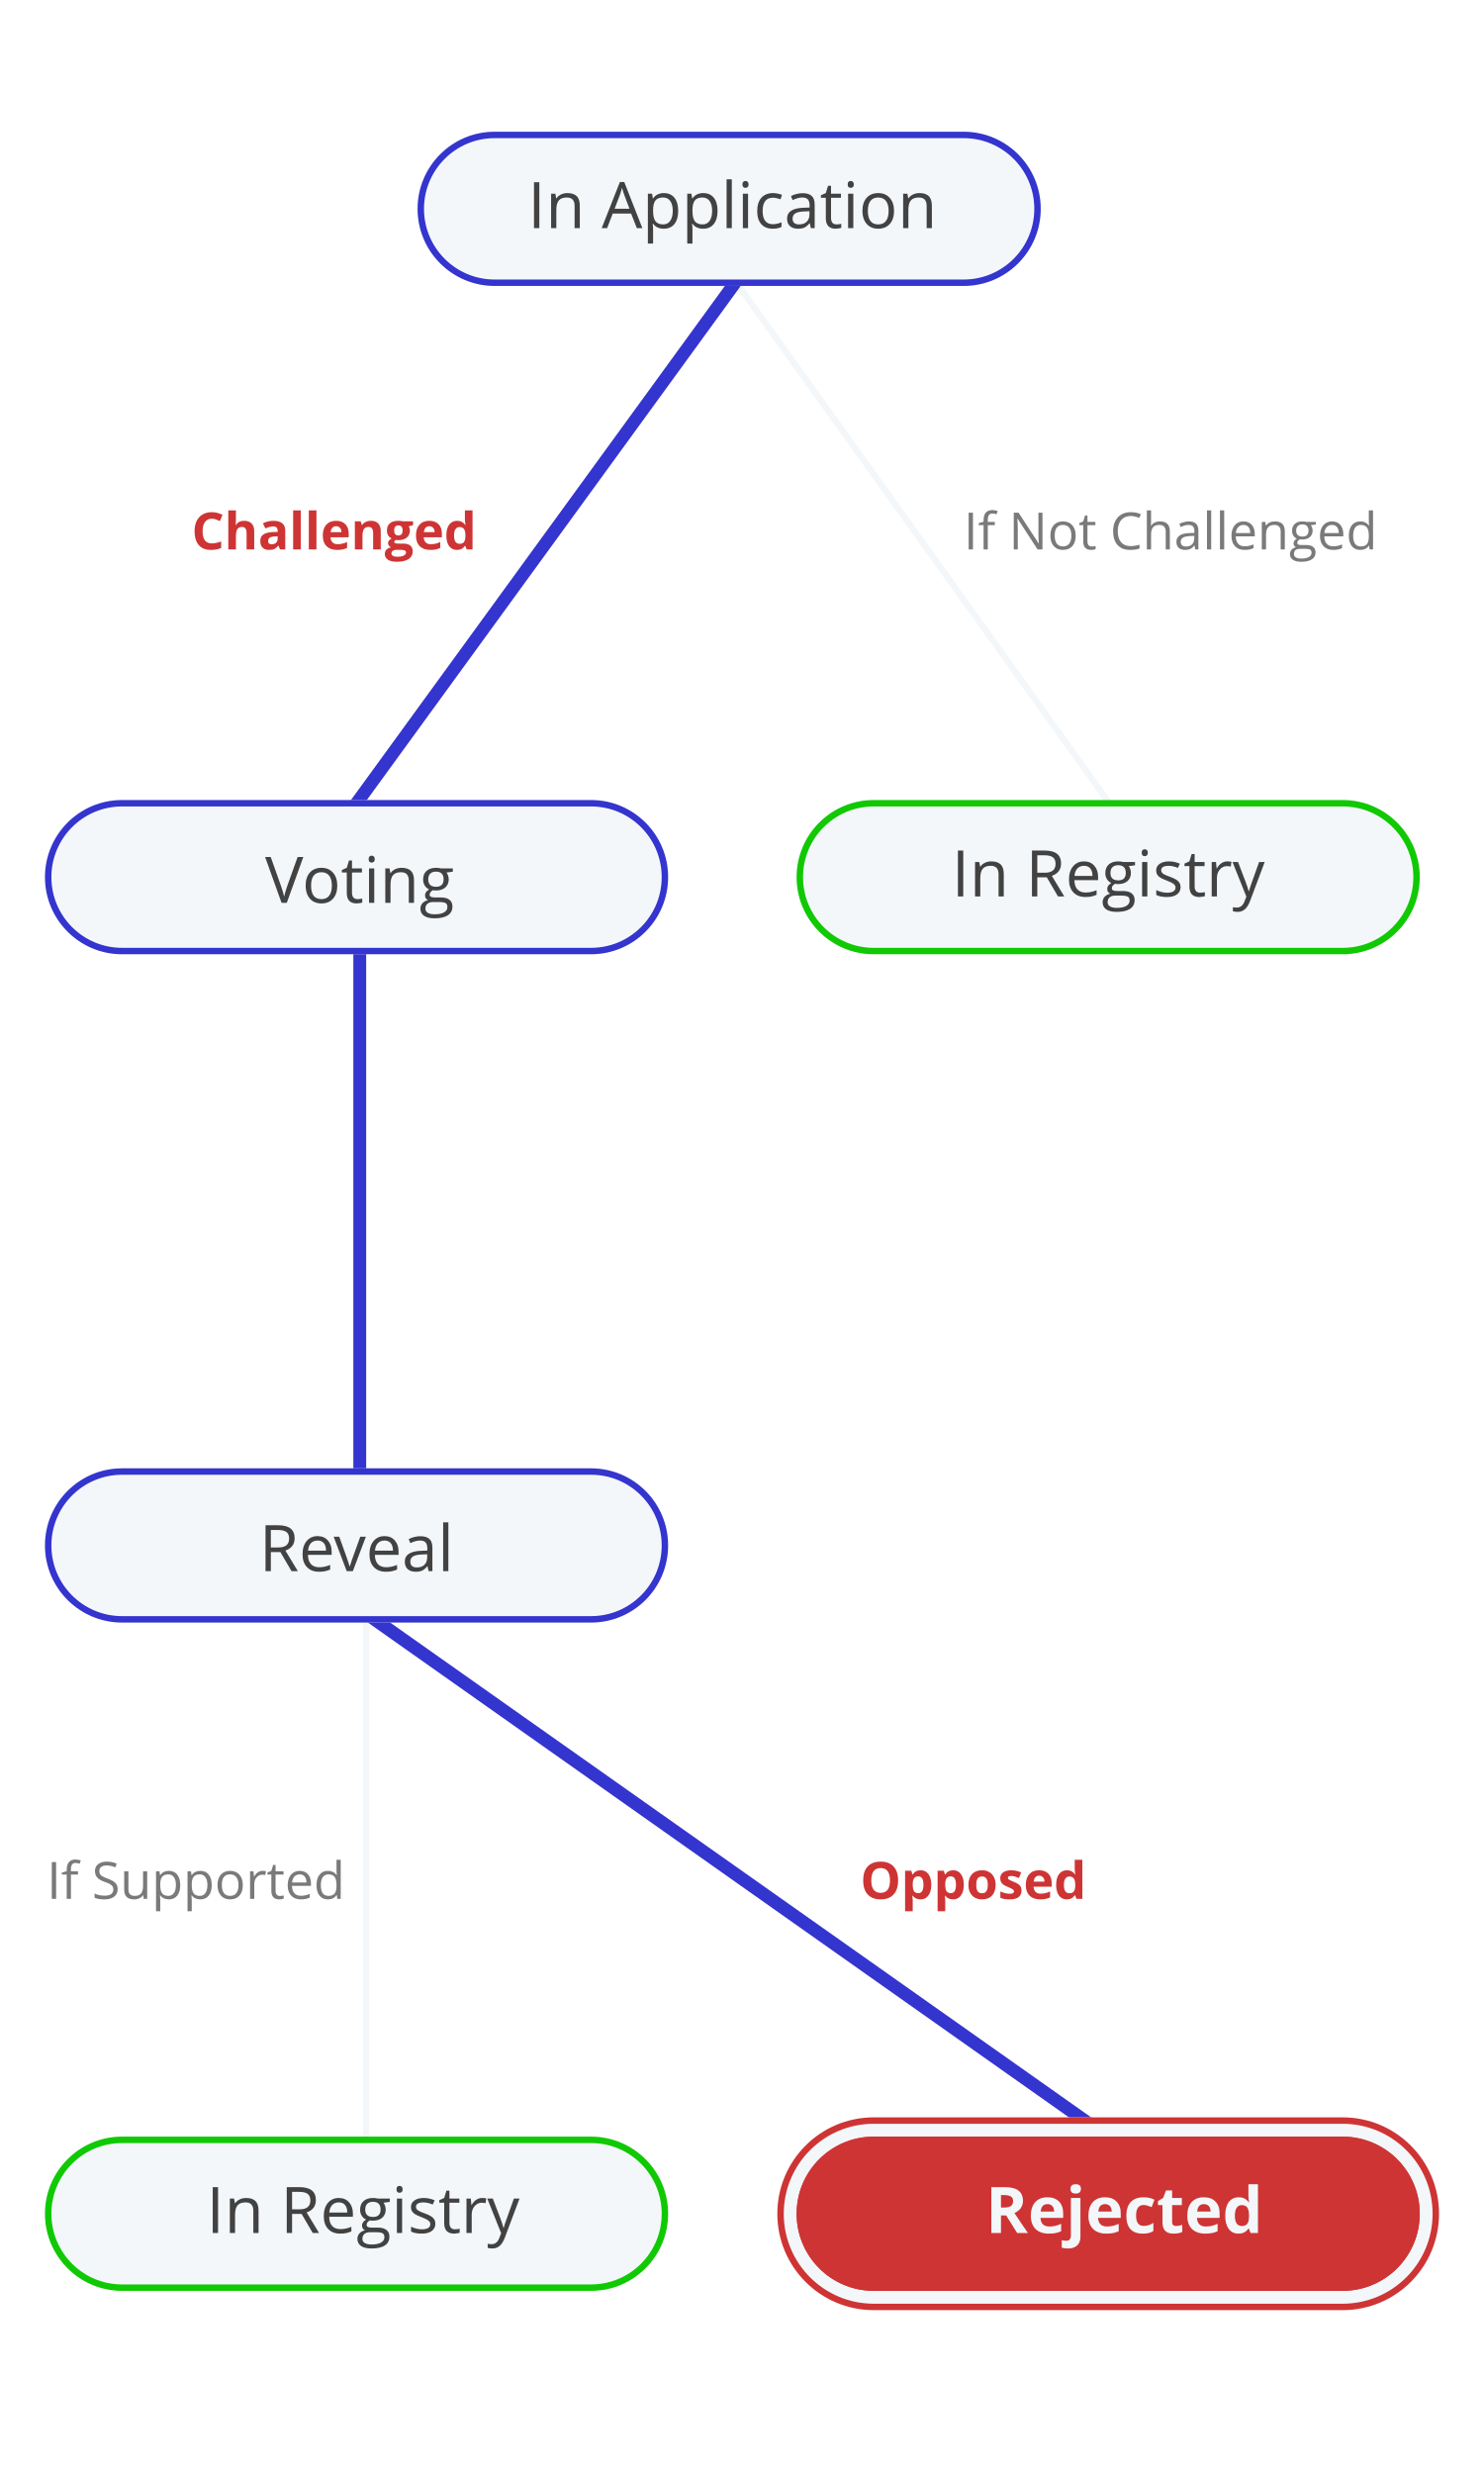
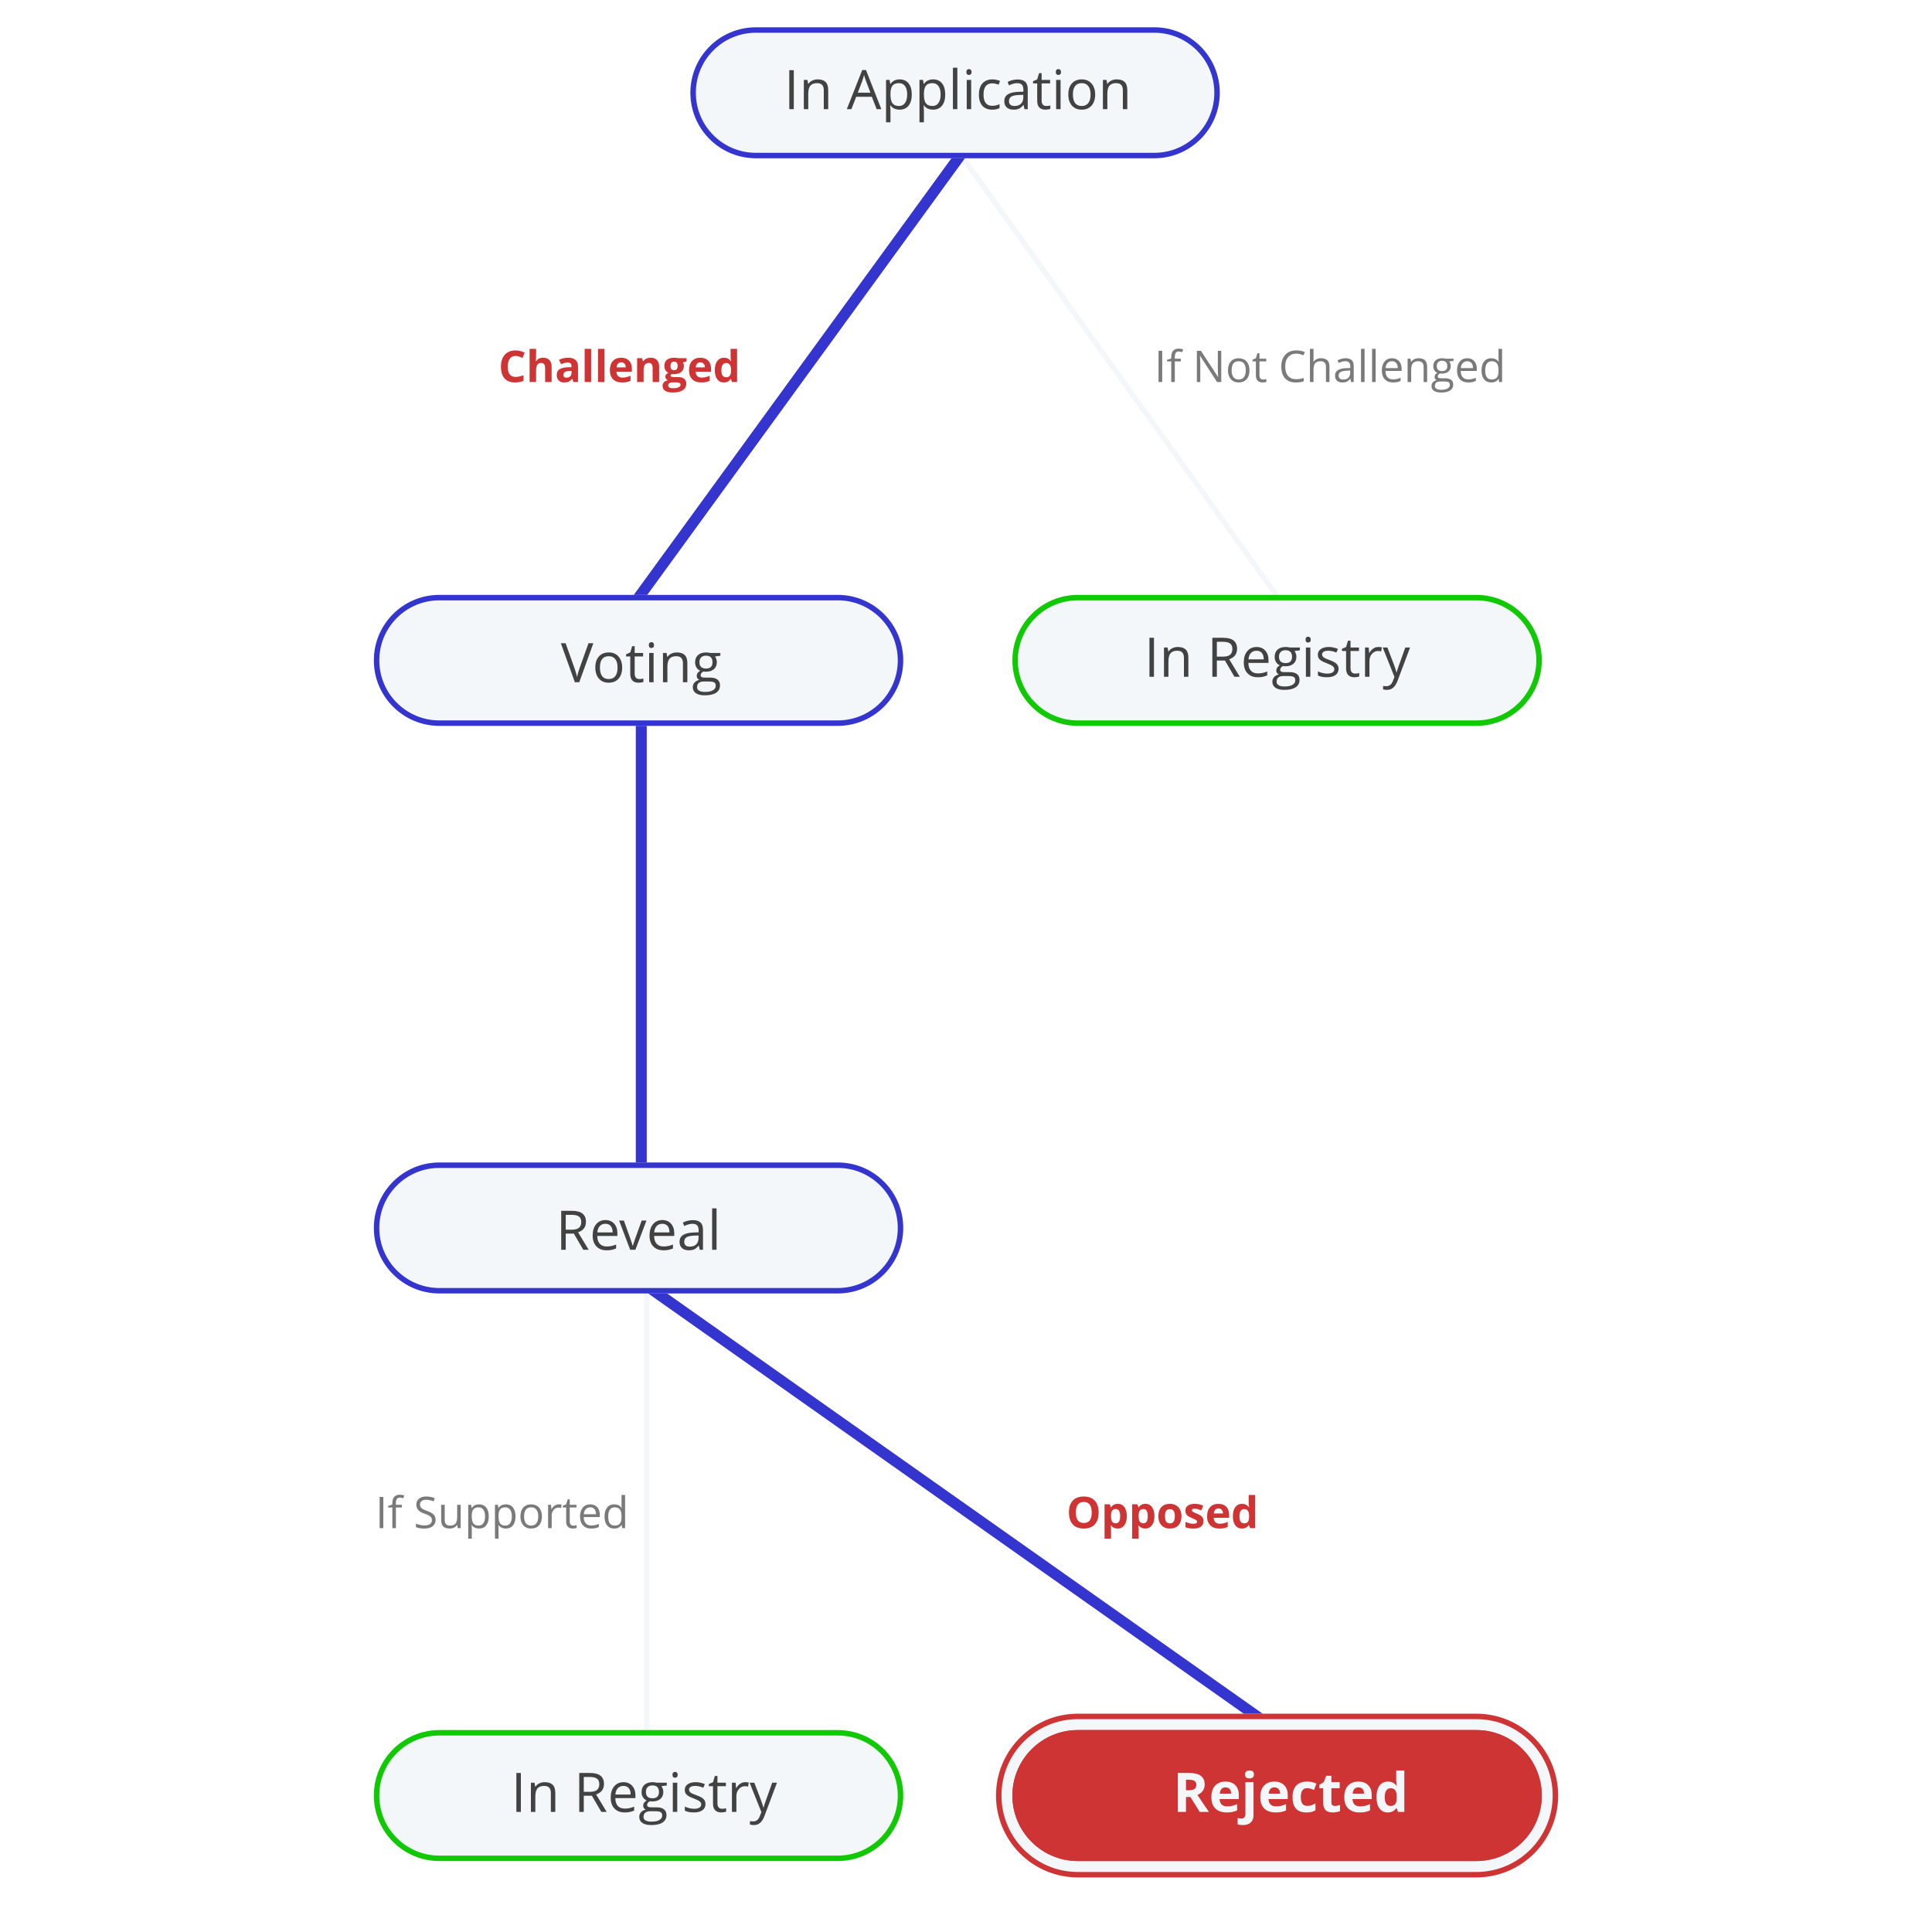
- <svg xmlns="http://www.w3.org/2000/svg" xmlns:xlink="http://www.w3.org/1999/xlink" width="300px" height="500px" viewBox="0 0 231 354" version="1.1">
+ <svg xmlns="http://www.w3.org/2000/svg" xmlns:xlink="http://www.w3.org/1999/xlink" width="400px" height="400px" viewBox="0 0 231 354" version="1.1">
  <defs>
    <rect id="path-1" x="65" y="5" width="97" height="24" rx="12" />
    <rect id="path-2" x="121" y="314" width="103" height="30" rx="15" />
    <rect id="path-3" x="7" y="109" width="97" height="24" rx="12" />
    <rect id="path-4" x="124" y="109" width="97" height="24" rx="12" />
    <rect id="path-5" x="7" y="317" width="97" height="24" rx="12" />
    <rect id="path-6" x="7" y="213" width="97" height="24" rx="12" />
    <rect id="path-7" x="124" y="317" width="97" height="24" rx="12" />
  </defs>
  <g id="Symbols" stroke="none" stroke-width="1" fill="none" fill-rule="evenodd">
    <g id="Map-–-Rejected">
      <path d="M172.961,109.879 L115,29" id="Line-3" stroke="#F4F7FA" stroke-linecap="square" />
      <path d="M55.5,109.5 L114.343,28.618" id="Line-3" stroke="#3434CE" stroke-width="2" stroke-linecap="round" stroke-linejoin="round" />
      <path d="M57,323.365 L57,224.398" id="Line-3" stroke="#F4F7FA" stroke-linecap="square" />
      <path d="M56,223.365 L56,124.398" id="Line-3" stroke="#3434CE" stroke-width="2" stroke-linecap="square" />
      <path d="M174.5,318.5 L57.365,235.847" id="Line-3" stroke="#3434CE" stroke-width="2" stroke-linecap="square" />
      <g id="Rectangle-8">
        <use fill="#F4F7FA" fill-rule="evenodd" xlink:href="#path-1" />
        <rect stroke="#3434CE" stroke-width="1" x="65.5" y="5.5" width="96" height="23" rx="11.5" />
      </g>
      <text id="In-Application" font-family="Open Sans, sans-serif" font-size="10" font-weight="normal" fill="#424242">
        <tspan x="82.137" y="20">In Application</tspan>
      </text>
      <g id="Rectangle-8-Copy">
        <use fill="#F4F7FA" fill-rule="evenodd" xlink:href="#path-2" />
        <rect stroke="#CE3434" stroke-width="1" x="121.5" y="314.5" width="102" height="29" rx="14.5" />
      </g>
      <g id="Rectangle-8-Copy">
        <use fill="#F4F7FA" fill-rule="evenodd" xlink:href="#path-3" />
        <rect stroke="#3434CE" stroke-width="1" x="7.5" y="109.5" width="96" height="23" rx="11.5" />
      </g>
      <text id="Voting" font-family="Open Sans, sans-serif" font-size="10" font-weight="normal" fill="#424242">
        <tspan x="41.266" y="125">Voting</tspan>
      </text>
      <g id="Rectangle-8-Copy-2">
        <use fill="#F4F7FA" fill-rule="evenodd" xlink:href="#path-4" />
        <rect stroke="#10C903" stroke-width="1" x="124.5" y="109.5" width="96" height="23" rx="11.5" />
      </g>
      <text id="In-Registry" font-family="Open Sans, sans-serif" font-size="10" font-weight="normal" fill="#424242">
        <tspan x="148.127" y="124">In Registry</tspan>
      </text>
      <g id="Rectangle-8-Copy">
        <use fill="#F4F7FA" fill-rule="evenodd" xlink:href="#path-5" />
        <rect stroke="#10C903" stroke-width="1" x="7.5" y="317.5" width="96" height="23" rx="11.5" />
      </g>
      <text id="In-Registry" font-family="Open Sans, sans-serif" font-size="10" font-weight="normal" fill="#424242">
        <tspan x="32.127" y="332">In Registry</tspan>
      </text>
      <g id="Rectangle-8-Copy-3">
        <use fill="#F4F7FA" fill-rule="evenodd" xlink:href="#path-6" />
        <rect stroke="#3434CE" stroke-width="1" x="7.5" y="213.5" width="96" height="23" rx="11.5" />
      </g>
      <text id="Reveal" font-family="Open Sans, sans-serif" font-size="10" font-weight="normal" fill="#424242">
        <tspan x="40.349" y="229">Reveal</tspan>
      </text>
      <g id="Rectangle-8-Copy-2">
        <use fill="#CE3434" fill-rule="evenodd" xlink:href="#path-7" />
        <rect stroke="#CE3434" stroke-width="1" x="124.5" y="317.5" width="96" height="23" rx="11.5" />
      </g>
      <text id="Rejected" font-family="Open Sans, sans-serif" font-size="10" font-weight="bold" fill="#F4F7FA">
        <tspan x="153.406" y="332">Rejected</tspan>
      </text>
      <text id="Challenged" font-family="Open Sans, sans-serif" font-size="8" font-weight="bold" fill="#CE3434">
        <tspan x="29.818" y="70">Challenged</tspan>
      </text>
      <text id="If-Supported" opacity="0.7" font-family="Open Sans, sans-serif" font-size="8" font-weight="normal" fill="#424242">
        <tspan x="7.281" y="280">If Supported</tspan>
      </text>
      <text id="Opposed" font-family="Open Sans, sans-serif" font-size="8" font-weight="bold" fill="#CE3434">
        <tspan x="133.895" y="280">Opposed</tspan>
      </text>
      <text id="If-Not-Challenged" opacity="0.7" font-family="Open Sans, sans-serif" font-size="8" font-weight="normal" fill="#424242">
        <tspan x="150" y="70">If Not Challenged</tspan>
      </text>
    </g>
  </g>
</svg>
